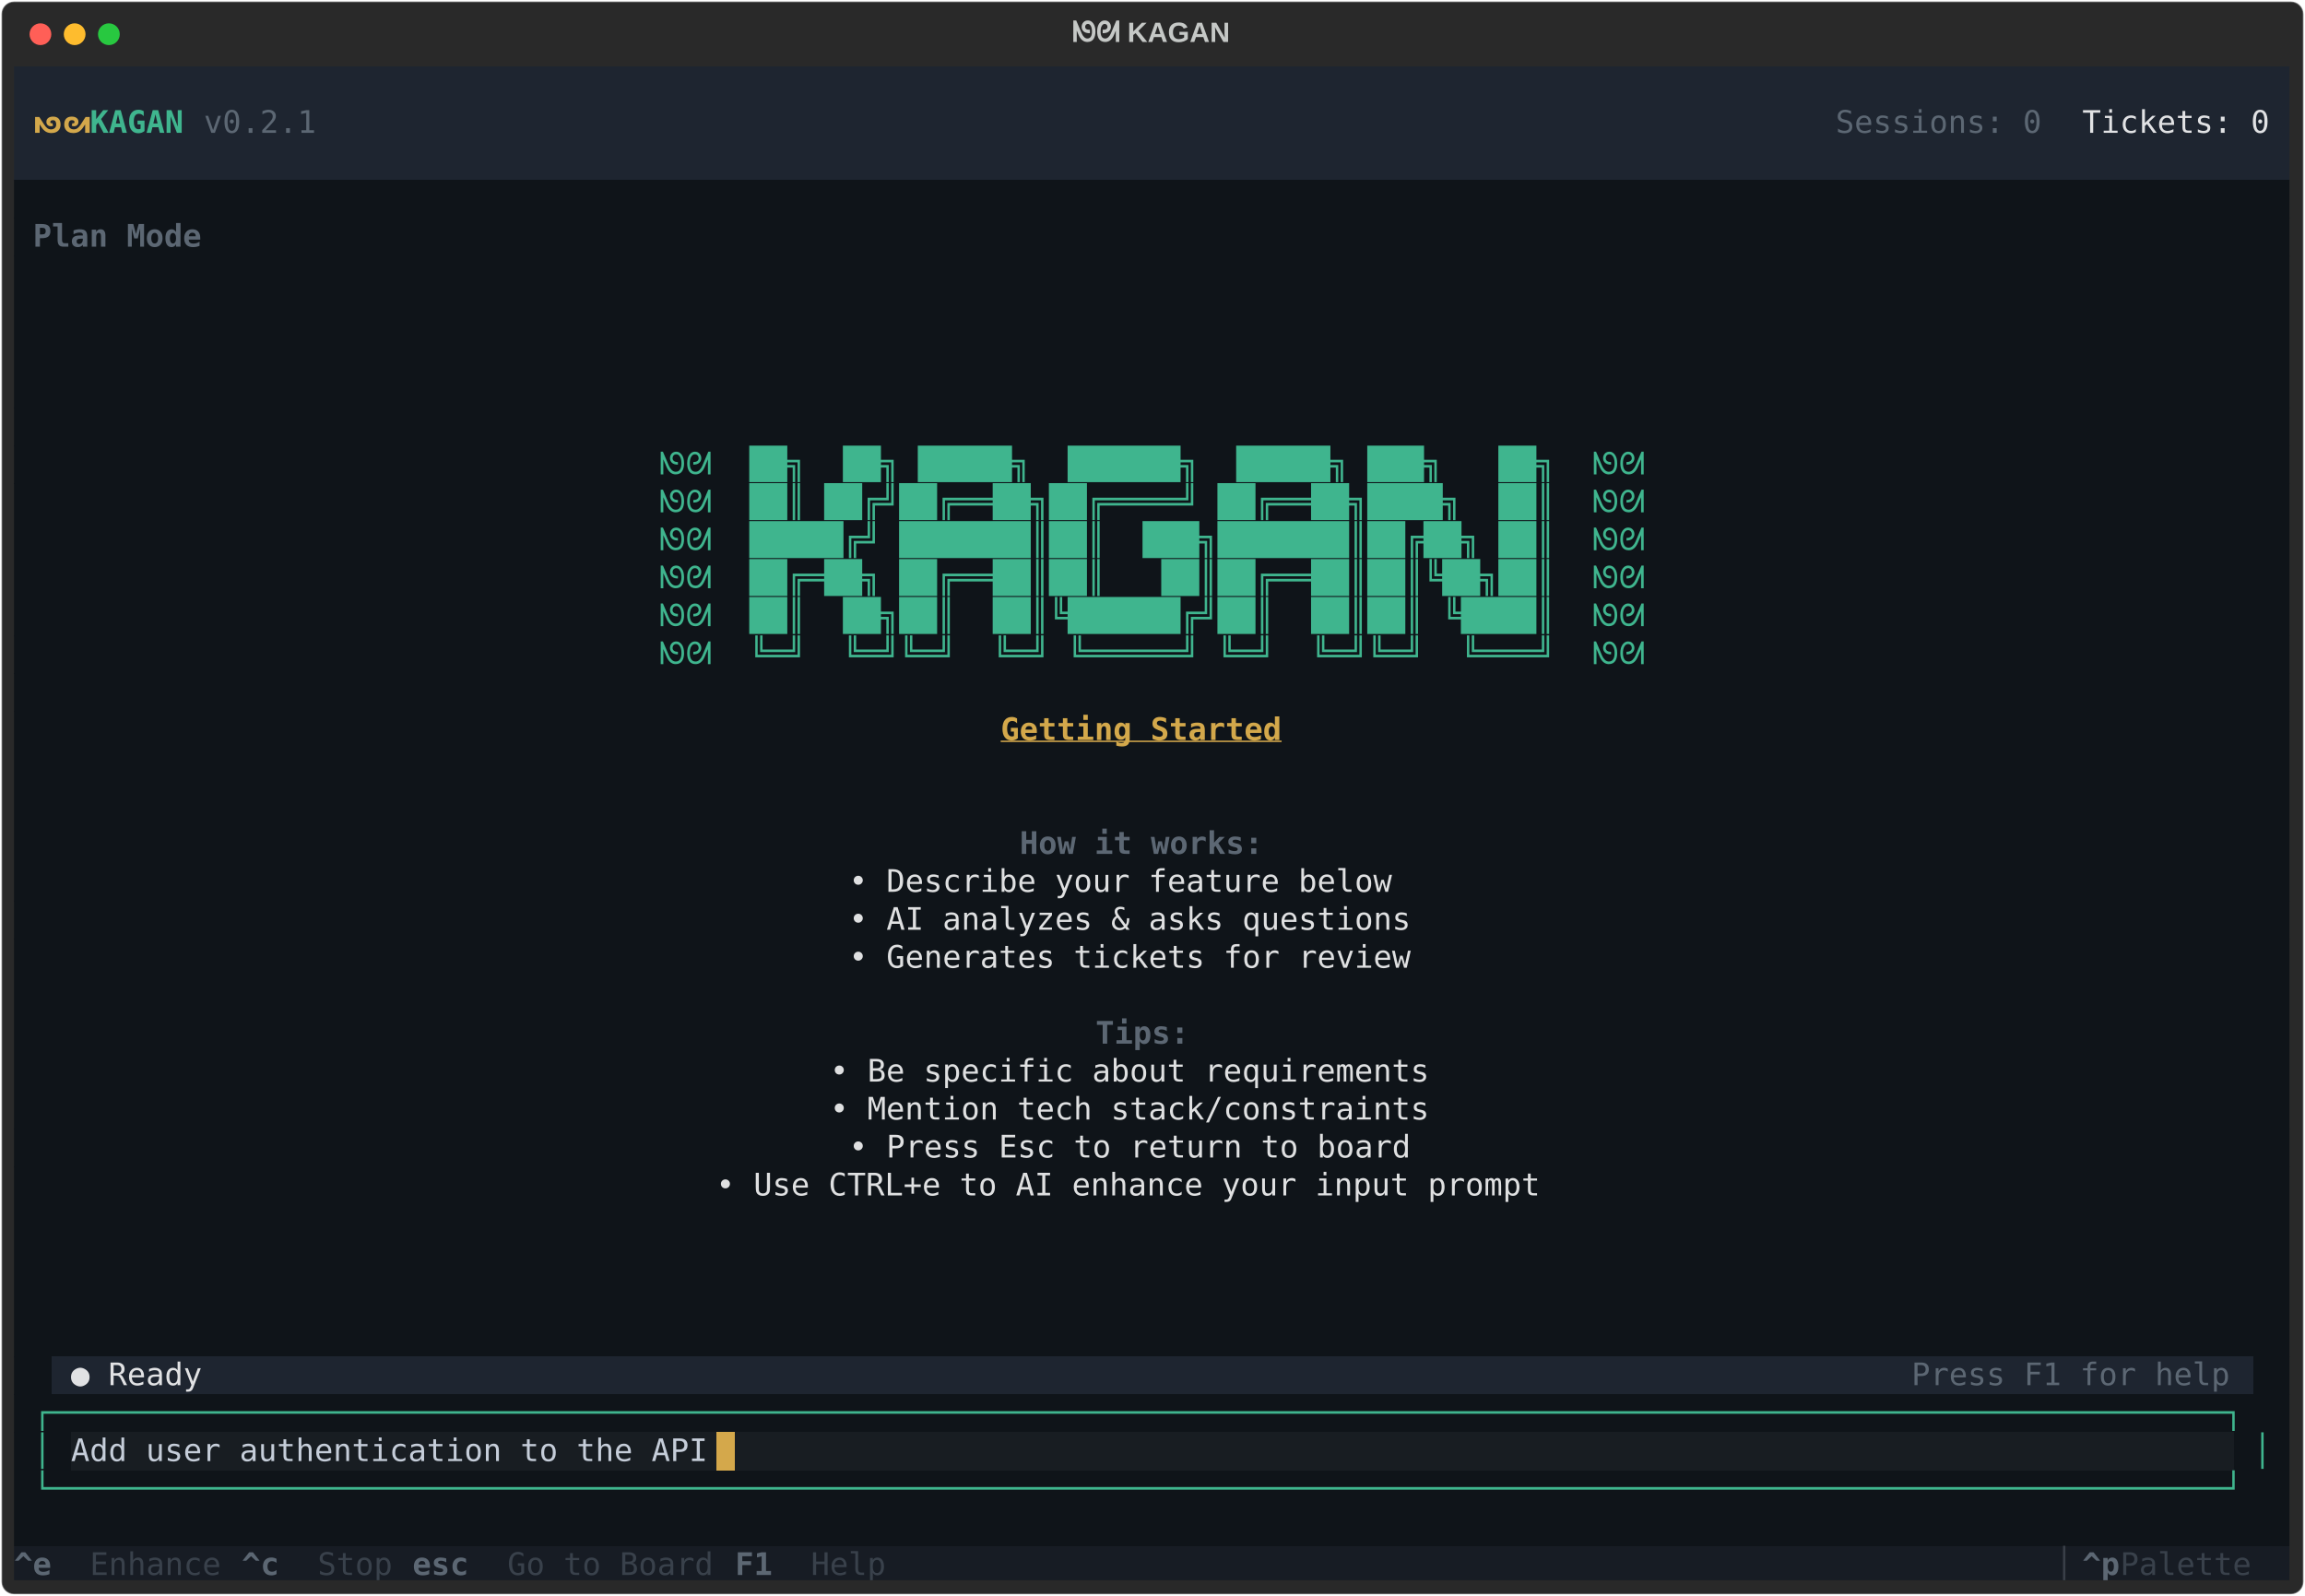
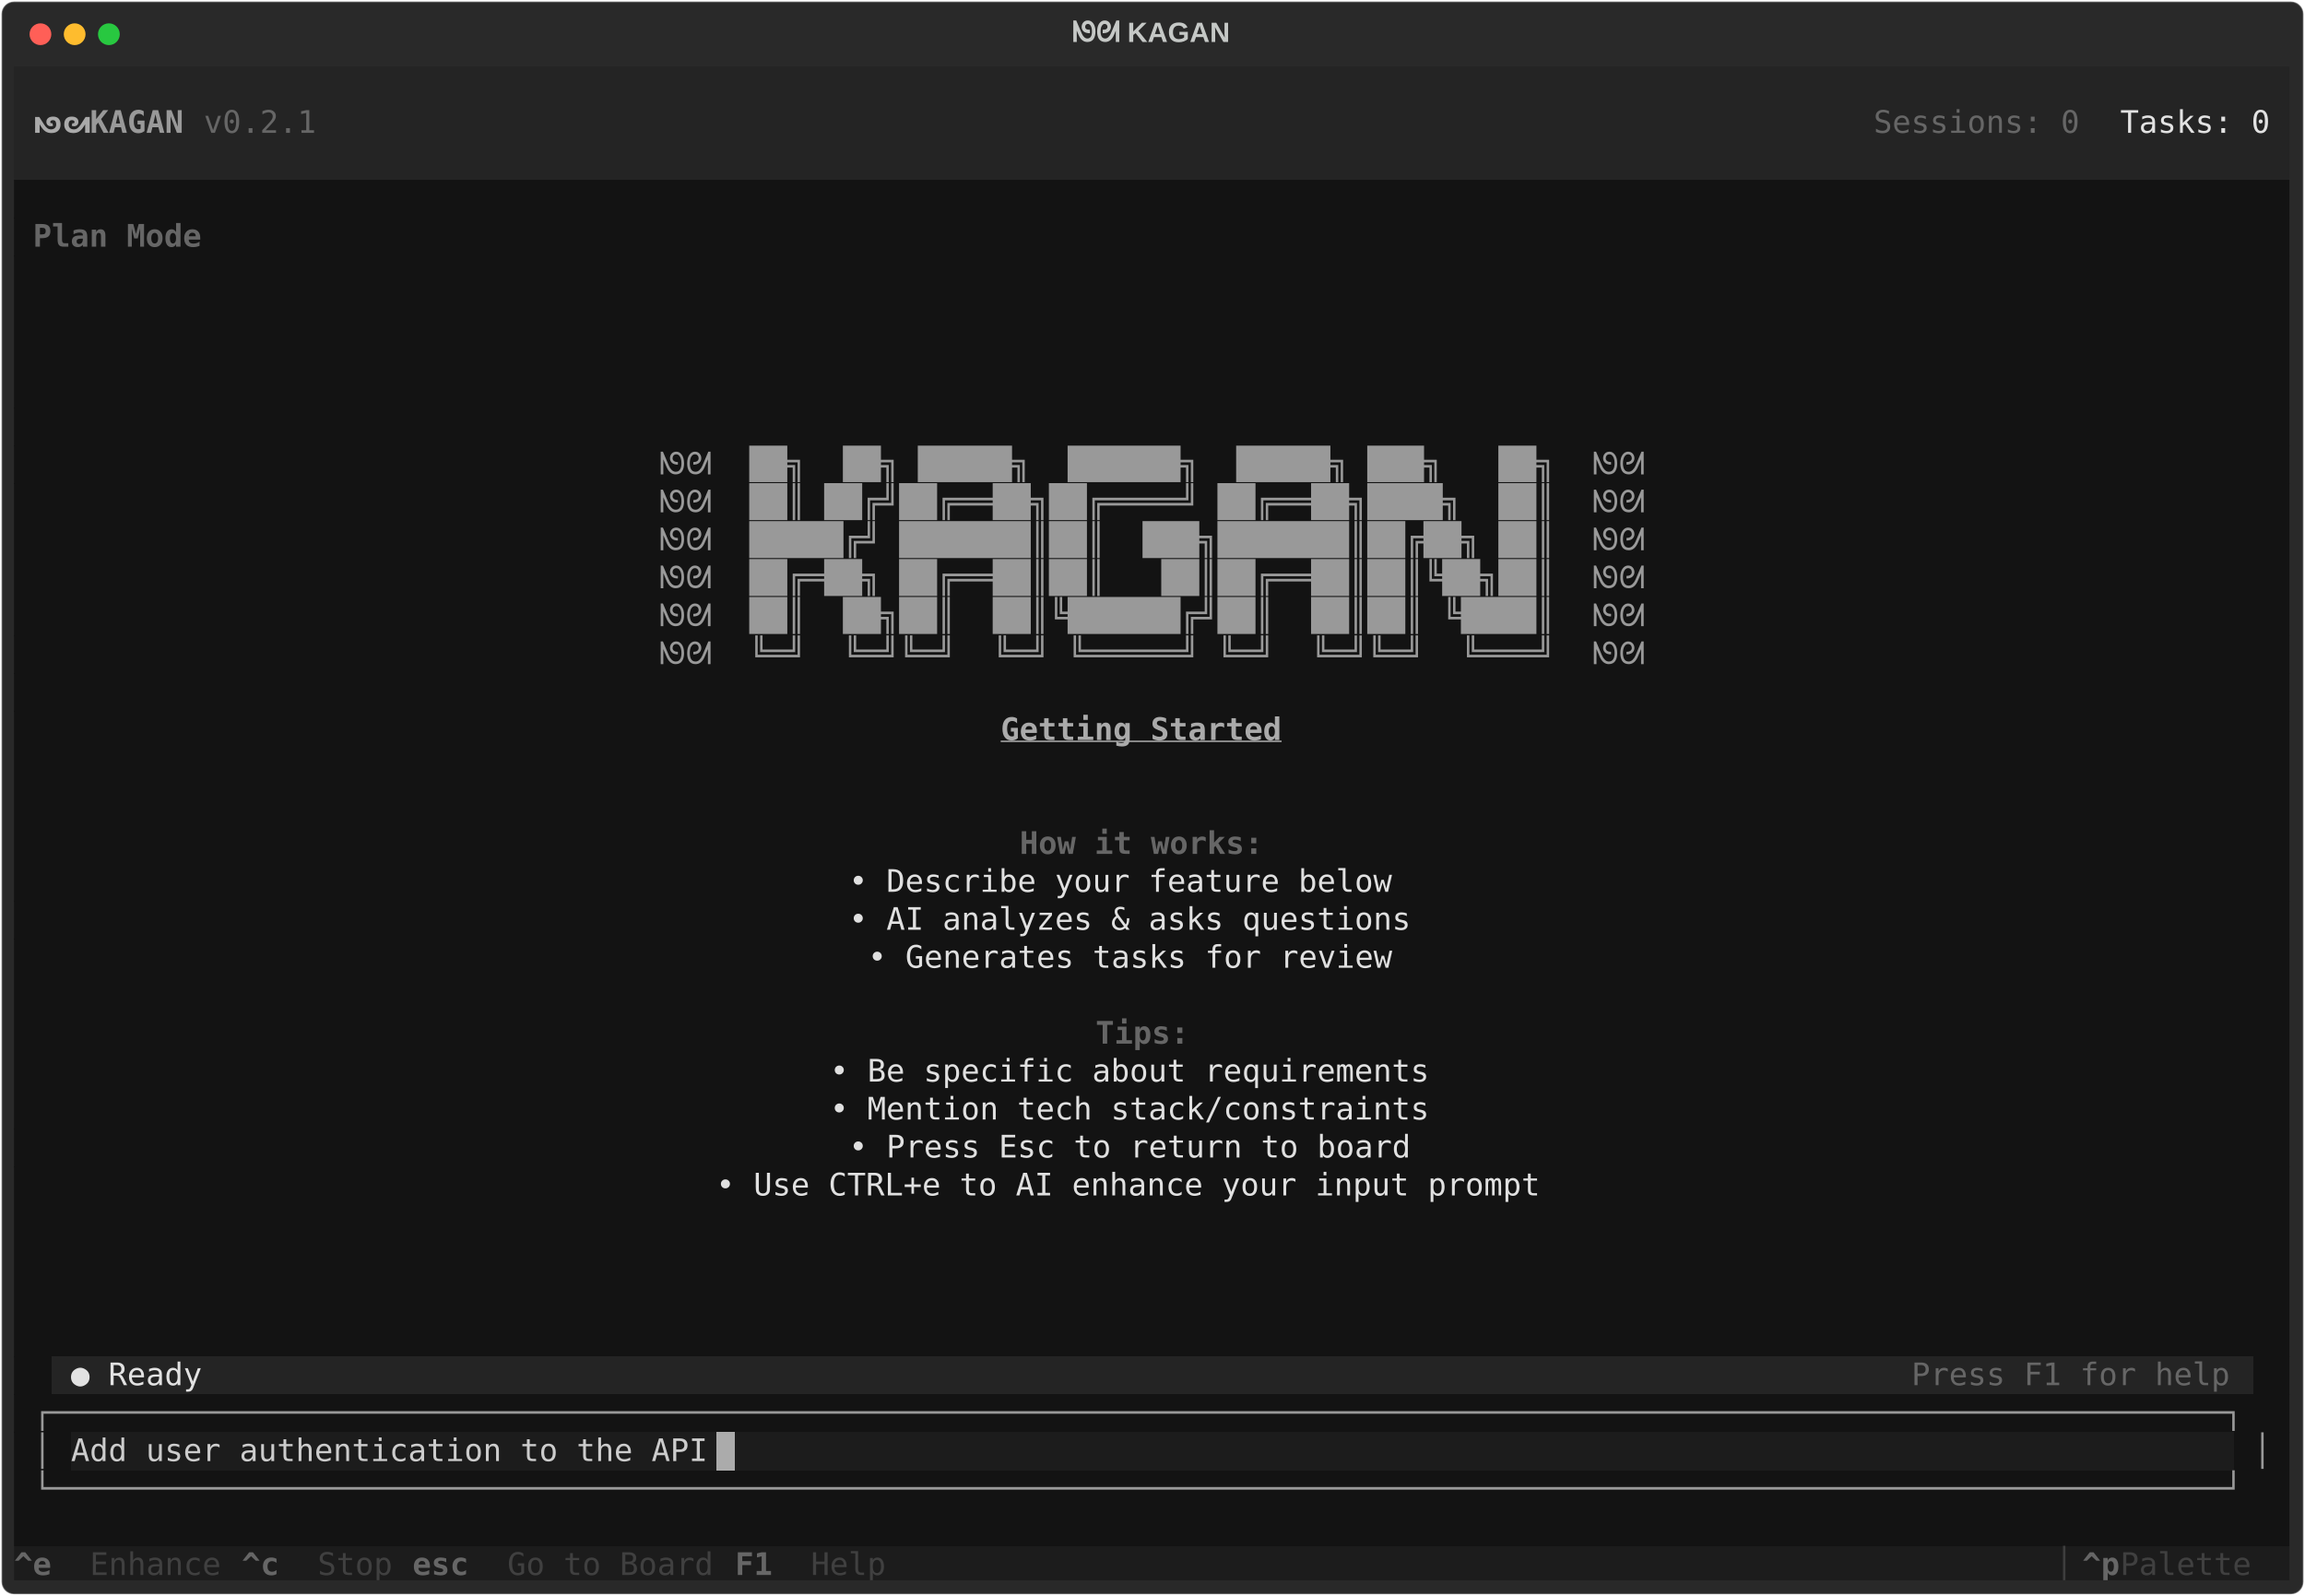
<svg xmlns="http://www.w3.org/2000/svg" class="rich-terminal" viewBox="0 0 1482 1026.0">
  <style>

    @font-face {
        font-family: "Fira Code";
        src: local("FiraCode-Regular"),
                url("https://cdnjs.cloudflare.com/ajax/libs/firacode/6.2.0/woff2/FiraCode-Regular.woff2") format("woff2"),
                url("https://cdnjs.cloudflare.com/ajax/libs/firacode/6.2.0/woff/FiraCode-Regular.woff") format("woff");
        font-style: normal;
        font-weight: 400;
    }
    @font-face {
        font-family: "Fira Code";
        src: local("FiraCode-Bold"),
                url("https://cdnjs.cloudflare.com/ajax/libs/firacode/6.2.0/woff2/FiraCode-Bold.woff2") format("woff2"),
                url("https://cdnjs.cloudflare.com/ajax/libs/firacode/6.2.0/woff/FiraCode-Bold.woff") format("woff");
        font-style: bold;
        font-weight: 700;
    }

    .terminal-matrix {
        font-family: Fira Code, monospace;
        font-size: 20px;
        line-height: 24.4px;
        font-variant-east-asian: full-width;
    }

    .terminal-title {
        font-size: 18px;
        font-weight: bold;
        font-family: arial;
    }

    .terminal-r1 { fill: #c5c8c6 }
- .terminal-r2 { fill: #d3a84b;font-weight: bold }
- .terminal-r3 { fill: #3fb58e;font-weight: bold }
- .terminal-r4 { fill: #5c6773 }
- .terminal-r5 { fill: #e1e2e4 }
- .terminal-r6 { fill: #5c6773;font-weight: bold }
- .terminal-r7 { fill: #3fb58e }
- .terminal-r8 { fill: #d3a84b;font-weight: bold;text-decoration: underline; }
- .terminal-r9 { fill: #dfe0e1 }
- .terminal-r10 { fill: #c5cdd9 }
- .terminal-r11 { fill: #0f1419 }
- .terminal-r12 { fill: #39414b }
- .terminal-r13 { fill: #393f48 }
+ .terminal-r2 { fill: #aaaaaa;font-weight: bold }
+ .terminal-r3 { fill: #999999;font-weight: bold }
+ .terminal-r4 { fill: #666666 }
+ .terminal-r5 { fill: #e2e2e2 }
+ .terminal-r6 { fill: #666666;font-weight: bold }
+ .terminal-r7 { fill: #999999 }
+ .terminal-r8 { fill: #aaaaaa;font-weight: bold;text-decoration: underline; }
+ .terminal-r9 { fill: #e0e0e0 }
+ .terminal-r10 { fill: #cccccc }
+ .terminal-r11 { fill: #131313 }
+ .terminal-r12 { fill: #404040 }
+ .terminal-r13 { fill: #3e3e3e }
    </style>
  <defs>
    <clipPath id="terminal-clip-terminal">
      <rect x="0" y="0" width="1463.0" height="975.0" />
    </clipPath>
    <clipPath id="terminal-line-0">
      <rect x="0" y="1.5" width="1464" height="24.65" />
    </clipPath>
    <clipPath id="terminal-line-1">
      <rect x="0" y="25.9" width="1464" height="24.65" />
    </clipPath>
    <clipPath id="terminal-line-2">
      <rect x="0" y="50.3" width="1464" height="24.65" />
    </clipPath>
    <clipPath id="terminal-line-3">
      <rect x="0" y="74.7" width="1464" height="24.65" />
    </clipPath>
    <clipPath id="terminal-line-4">
      <rect x="0" y="99.1" width="1464" height="24.65" />
    </clipPath>
    <clipPath id="terminal-line-5">
      <rect x="0" y="123.5" width="1464" height="24.65" />
    </clipPath>
    <clipPath id="terminal-line-6">
      <rect x="0" y="147.9" width="1464" height="24.65" />
    </clipPath>
    <clipPath id="terminal-line-7">
      <rect x="0" y="172.3" width="1464" height="24.65" />
    </clipPath>
    <clipPath id="terminal-line-8">
      <rect x="0" y="196.7" width="1464" height="24.65" />
    </clipPath>
    <clipPath id="terminal-line-9">
      <rect x="0" y="221.1" width="1464" height="24.65" />
    </clipPath>
    <clipPath id="terminal-line-10">
      <rect x="0" y="245.5" width="1464" height="24.65" />
    </clipPath>
    <clipPath id="terminal-line-11">
      <rect x="0" y="269.9" width="1464" height="24.65" />
    </clipPath>
    <clipPath id="terminal-line-12">
      <rect x="0" y="294.3" width="1464" height="24.65" />
    </clipPath>
    <clipPath id="terminal-line-13">
      <rect x="0" y="318.7" width="1464" height="24.65" />
    </clipPath>
    <clipPath id="terminal-line-14">
      <rect x="0" y="343.1" width="1464" height="24.65" />
    </clipPath>
    <clipPath id="terminal-line-15">
      <rect x="0" y="367.5" width="1464" height="24.65" />
    </clipPath>
    <clipPath id="terminal-line-16">
      <rect x="0" y="391.9" width="1464" height="24.65" />
    </clipPath>
    <clipPath id="terminal-line-17">
      <rect x="0" y="416.3" width="1464" height="24.65" />
    </clipPath>
    <clipPath id="terminal-line-18">
      <rect x="0" y="440.7" width="1464" height="24.65" />
    </clipPath>
    <clipPath id="terminal-line-19">
      <rect x="0" y="465.1" width="1464" height="24.65" />
    </clipPath>
    <clipPath id="terminal-line-20">
      <rect x="0" y="489.5" width="1464" height="24.65" />
    </clipPath>
    <clipPath id="terminal-line-21">
      <rect x="0" y="513.9" width="1464" height="24.65" />
    </clipPath>
    <clipPath id="terminal-line-22">
      <rect x="0" y="538.3" width="1464" height="24.65" />
    </clipPath>
    <clipPath id="terminal-line-23">
      <rect x="0" y="562.7" width="1464" height="24.65" />
    </clipPath>
    <clipPath id="terminal-line-24">
      <rect x="0" y="587.1" width="1464" height="24.65" />
    </clipPath>
    <clipPath id="terminal-line-25">
      <rect x="0" y="611.5" width="1464" height="24.65" />
    </clipPath>
    <clipPath id="terminal-line-26">
      <rect x="0" y="635.9" width="1464" height="24.65" />
    </clipPath>
    <clipPath id="terminal-line-27">
      <rect x="0" y="660.3" width="1464" height="24.65" />
    </clipPath>
    <clipPath id="terminal-line-28">
      <rect x="0" y="684.7" width="1464" height="24.65" />
    </clipPath>
    <clipPath id="terminal-line-29">
      <rect x="0" y="709.1" width="1464" height="24.65" />
    </clipPath>
    <clipPath id="terminal-line-30">
      <rect x="0" y="733.5" width="1464" height="24.65" />
    </clipPath>
    <clipPath id="terminal-line-31">
      <rect x="0" y="757.9" width="1464" height="24.65" />
    </clipPath>
    <clipPath id="terminal-line-32">
      <rect x="0" y="782.3" width="1464" height="24.65" />
    </clipPath>
    <clipPath id="terminal-line-33">
      <rect x="0" y="806.7" width="1464" height="24.65" />
    </clipPath>
    <clipPath id="terminal-line-34">
      <rect x="0" y="831.1" width="1464" height="24.65" />
    </clipPath>
    <clipPath id="terminal-line-35">
      <rect x="0" y="855.5" width="1464" height="24.65" />
    </clipPath>
    <clipPath id="terminal-line-36">
      <rect x="0" y="879.9" width="1464" height="24.65" />
    </clipPath>
    <clipPath id="terminal-line-37">
      <rect x="0" y="904.3" width="1464" height="24.65" />
    </clipPath>
    <clipPath id="terminal-line-38">
      <rect x="0" y="928.7" width="1464" height="24.65" />
    </clipPath>
  </defs>
  <rect fill="#292929" stroke="rgba(255,255,255,0.35)" stroke-width="1" x="1" y="1" width="1480" height="1024" rx="8" />
  <text class="terminal-title" fill="#c5c8c6" text-anchor="middle" x="740" y="27">ᘚᘛ KAGAN</text>
  <g transform="translate(26,22)">
    <circle cx="0" cy="0" r="7" fill="#ff5f57" />
    <circle cx="22" cy="0" r="7" fill="#febc2e" />
    <circle cx="44" cy="0" r="7" fill="#28c840" />
  </g>
  <g transform="translate(9, 41)" clip-path="url(#terminal-clip-terminal)">
-     <rect fill="#1e2530" x="0" y="1.5" width="1464" height="24.65" shape-rendering="crispEdges" />
-     <rect fill="#1e2530" x="0" y="25.9" width="12.2" height="24.65" shape-rendering="crispEdges" />
-     <rect fill="#1e2530" x="12.2" y="25.9" width="24.4" height="24.65" shape-rendering="crispEdges" />
-     <rect fill="#1e2530" x="36.6" y="25.9" width="12.2" height="24.65" shape-rendering="crispEdges" />
-     <rect fill="#1e2530" x="48.8" y="25.9" width="61" height="24.65" shape-rendering="crispEdges" />
-     <rect fill="#1e2530" x="109.8" y="25.9" width="12.2" height="24.65" shape-rendering="crispEdges" />
-     <rect fill="#1e2530" x="122" y="25.9" width="73.2" height="24.65" shape-rendering="crispEdges" />
-     <rect fill="#1e2530" x="195.2" y="25.9" width="0" height="24.65" shape-rendering="crispEdges" />
-     <rect fill="#1e2530" x="195.2" y="25.9" width="951.6" height="24.65" shape-rendering="crispEdges" />
-     <rect fill="#1e2530" x="1146.8" y="25.9" width="0" height="24.65" shape-rendering="crispEdges" />
-     <rect fill="#1e2530" x="1146.8" y="25.9" width="24.4" height="24.65" shape-rendering="crispEdges" />
-     <rect fill="#1e2530" x="1171.2" y="25.9" width="134.2" height="24.65" shape-rendering="crispEdges" />
-     <rect fill="#1e2530" x="1305.4" y="25.9" width="24.4" height="24.65" shape-rendering="crispEdges" />
-     <rect fill="#1e2530" x="1329.8" y="25.9" width="122" height="24.65" shape-rendering="crispEdges" />
-     <rect fill="#1e2530" x="1451.8" y="25.9" width="12.2" height="24.65" shape-rendering="crispEdges" />
-     <rect fill="#1e2530" x="0" y="50.3" width="1464" height="24.65" shape-rendering="crispEdges" />
-     <rect fill="#0f1419" x="0" y="74.7" width="1464" height="24.65" shape-rendering="crispEdges" />
-     <rect fill="#0f1419" x="0" y="99.1" width="12.2" height="24.65" shape-rendering="crispEdges" />
-     <rect fill="#0f1419" x="12.2" y="99.1" width="109.8" height="24.65" shape-rendering="crispEdges" />
-     <rect fill="#0f1419" x="122" y="99.1" width="1342" height="24.65" shape-rendering="crispEdges" />
-     <rect fill="#0f1419" x="0" y="123.5" width="1464" height="24.65" shape-rendering="crispEdges" />
-     <rect fill="#0f1419" x="0" y="147.9" width="1464" height="24.65" shape-rendering="crispEdges" />
-     <rect fill="#0f1419" x="0" y="172.3" width="1464" height="24.65" shape-rendering="crispEdges" />
-     <rect fill="#0f1419" x="0" y="196.7" width="1464" height="24.65" shape-rendering="crispEdges" />
-     <rect fill="#0f1419" x="0" y="221.1" width="1464" height="24.65" shape-rendering="crispEdges" />
-     <rect fill="#0f1419" x="0" y="245.5" width="414.8" height="24.65" shape-rendering="crispEdges" />
-     <rect fill="#0f1419" x="414.8" y="245.5" width="622.2" height="24.65" shape-rendering="crispEdges" />
-     <rect fill="#0f1419" x="1037" y="245.5" width="427" height="24.65" shape-rendering="crispEdges" />
-     <rect fill="#0f1419" x="0" y="269.9" width="414.8" height="24.65" shape-rendering="crispEdges" />
-     <rect fill="#0f1419" x="414.8" y="269.9" width="622.2" height="24.65" shape-rendering="crispEdges" />
-     <rect fill="#0f1419" x="1037" y="269.9" width="427" height="24.65" shape-rendering="crispEdges" />
-     <rect fill="#0f1419" x="0" y="294.3" width="414.8" height="24.65" shape-rendering="crispEdges" />
-     <rect fill="#0f1419" x="414.8" y="294.3" width="622.2" height="24.65" shape-rendering="crispEdges" />
-     <rect fill="#0f1419" x="1037" y="294.3" width="427" height="24.65" shape-rendering="crispEdges" />
-     <rect fill="#0f1419" x="0" y="318.7" width="414.8" height="24.65" shape-rendering="crispEdges" />
-     <rect fill="#0f1419" x="414.8" y="318.7" width="622.2" height="24.65" shape-rendering="crispEdges" />
-     <rect fill="#0f1419" x="1037" y="318.7" width="427" height="24.65" shape-rendering="crispEdges" />
-     <rect fill="#0f1419" x="0" y="343.1" width="414.8" height="24.65" shape-rendering="crispEdges" />
-     <rect fill="#0f1419" x="414.8" y="343.1" width="622.2" height="24.65" shape-rendering="crispEdges" />
-     <rect fill="#0f1419" x="1037" y="343.1" width="427" height="24.65" shape-rendering="crispEdges" />
-     <rect fill="#0f1419" x="0" y="367.5" width="414.8" height="24.65" shape-rendering="crispEdges" />
-     <rect fill="#0f1419" x="414.8" y="367.5" width="622.2" height="24.65" shape-rendering="crispEdges" />
-     <rect fill="#0f1419" x="1037" y="367.5" width="427" height="24.65" shape-rendering="crispEdges" />
-     <rect fill="#0f1419" x="0" y="391.9" width="1464" height="24.65" shape-rendering="crispEdges" />
-     <rect fill="#0f1419" x="0" y="416.3" width="634.4" height="24.65" shape-rendering="crispEdges" />
-     <rect fill="#0f1419" x="634.4" y="416.3" width="183" height="24.65" shape-rendering="crispEdges" />
-     <rect fill="#0f1419" x="817.4" y="416.3" width="646.6" height="24.65" shape-rendering="crispEdges" />
-     <rect fill="#0f1419" x="0" y="440.7" width="1464" height="24.65" shape-rendering="crispEdges" />
-     <rect fill="#0f1419" x="0" y="465.1" width="1464" height="24.65" shape-rendering="crispEdges" />
-     <rect fill="#0f1419" x="0" y="489.5" width="646.6" height="24.65" shape-rendering="crispEdges" />
-     <rect fill="#0f1419" x="646.6" y="489.5" width="158.6" height="24.65" shape-rendering="crispEdges" />
-     <rect fill="#0f1419" x="805.2" y="489.5" width="658.8" height="24.65" shape-rendering="crispEdges" />
-     <rect fill="#0f1419" x="0" y="513.9" width="536.8" height="24.65" shape-rendering="crispEdges" />
-     <rect fill="#0f1419" x="536.8" y="513.9" width="378.2" height="24.65" shape-rendering="crispEdges" />
-     <rect fill="#0f1419" x="915" y="513.9" width="549" height="24.65" shape-rendering="crispEdges" />
-     <rect fill="#0f1419" x="0" y="538.3" width="536.8" height="24.65" shape-rendering="crispEdges" />
-     <rect fill="#0f1419" x="536.8" y="538.3" width="390.4" height="24.65" shape-rendering="crispEdges" />
-     <rect fill="#0f1419" x="927.2" y="538.3" width="536.8" height="24.65" shape-rendering="crispEdges" />
-     <rect fill="#0f1419" x="0" y="562.7" width="536.8" height="24.65" shape-rendering="crispEdges" />
-     <rect fill="#0f1419" x="536.8" y="562.7" width="390.4" height="24.65" shape-rendering="crispEdges" />
-     <rect fill="#0f1419" x="927.2" y="562.7" width="536.8" height="24.65" shape-rendering="crispEdges" />
-     <rect fill="#0f1419" x="0" y="587.1" width="1464" height="24.65" shape-rendering="crispEdges" />
-     <rect fill="#0f1419" x="0" y="611.5" width="695.4" height="24.65" shape-rendering="crispEdges" />
-     <rect fill="#0f1419" x="695.4" y="611.5" width="61" height="24.65" shape-rendering="crispEdges" />
-     <rect fill="#0f1419" x="756.4" y="611.5" width="707.6" height="24.65" shape-rendering="crispEdges" />
-     <rect fill="#0f1419" x="0" y="635.9" width="524.6" height="24.65" shape-rendering="crispEdges" />
-     <rect fill="#0f1419" x="524.6" y="635.9" width="414.8" height="24.65" shape-rendering="crispEdges" />
-     <rect fill="#0f1419" x="939.4" y="635.9" width="524.6" height="24.65" shape-rendering="crispEdges" />
-     <rect fill="#0f1419" x="0" y="660.3" width="524.6" height="24.65" shape-rendering="crispEdges" />
-     <rect fill="#0f1419" x="524.6" y="660.3" width="414.8" height="24.65" shape-rendering="crispEdges" />
-     <rect fill="#0f1419" x="939.4" y="660.3" width="524.6" height="24.65" shape-rendering="crispEdges" />
-     <rect fill="#0f1419" x="0" y="684.7" width="536.8" height="24.65" shape-rendering="crispEdges" />
-     <rect fill="#0f1419" x="536.8" y="684.7" width="390.4" height="24.65" shape-rendering="crispEdges" />
-     <rect fill="#0f1419" x="927.2" y="684.7" width="536.8" height="24.65" shape-rendering="crispEdges" />
-     <rect fill="#0f1419" x="0" y="709.1" width="451.4" height="24.65" shape-rendering="crispEdges" />
-     <rect fill="#0f1419" x="451.4" y="709.1" width="561.2" height="24.65" shape-rendering="crispEdges" />
-     <rect fill="#0f1419" x="1012.6" y="709.1" width="451.4" height="24.65" shape-rendering="crispEdges" />
-     <rect fill="#0f1419" x="0" y="733.5" width="1464" height="24.65" shape-rendering="crispEdges" />
-     <rect fill="#0f1419" x="0" y="757.9" width="1464" height="24.65" shape-rendering="crispEdges" />
-     <rect fill="#0f1419" x="0" y="782.3" width="1464" height="24.65" shape-rendering="crispEdges" />
-     <rect fill="#0f1419" x="0" y="806.7" width="1464" height="24.65" shape-rendering="crispEdges" />
-     <rect fill="#0f1419" x="0" y="831.1" width="24.4" height="24.65" shape-rendering="crispEdges" />
-     <rect fill="#1e2530" x="24.4" y="831.1" width="12.2" height="24.65" shape-rendering="crispEdges" />
-     <rect fill="#1e2530" x="36.6" y="831.1" width="85.4" height="24.65" shape-rendering="crispEdges" />
-     <rect fill="#1e2530" x="122" y="831.1" width="1098" height="24.65" shape-rendering="crispEdges" />
-     <rect fill="#1e2530" x="1220" y="831.1" width="207.4" height="24.65" shape-rendering="crispEdges" />
-     <rect fill="#1e2530" x="1427.4" y="831.1" width="12.2" height="24.65" shape-rendering="crispEdges" />
-     <rect fill="#0f1419" x="1439.6" y="831.1" width="24.4" height="24.65" shape-rendering="crispEdges" />
-     <rect fill="#0f1419" x="0" y="855.5" width="12.2" height="24.65" shape-rendering="crispEdges" />
-     <rect fill="#0f1419" x="12.2" y="855.5" width="1439.6" height="24.65" shape-rendering="crispEdges" />
-     <rect fill="#0f1419" x="1451.8" y="855.5" width="12.2" height="24.65" shape-rendering="crispEdges" />
-     <rect fill="#0f1419" x="0" y="879.9" width="12.2" height="24.65" shape-rendering="crispEdges" />
-     <rect fill="#0f1419" x="12.2" y="879.9" width="12.2" height="24.65" shape-rendering="crispEdges" />
-     <rect fill="#0f1419" x="24.4" y="879.9" width="12.2" height="24.65" shape-rendering="crispEdges" />
-     <rect fill="#181d22" x="36.6" y="879.9" width="414.8" height="24.65" shape-rendering="crispEdges" />
-     <rect fill="#d4a84b" x="451.4" y="879.9" width="12.2" height="24.65" shape-rendering="crispEdges" />
-     <rect fill="#181d22" x="463.6" y="879.9" width="963.8" height="24.65" shape-rendering="crispEdges" />
-     <rect fill="#0f1419" x="1427.4" y="879.9" width="12.2" height="24.65" shape-rendering="crispEdges" />
-     <rect fill="#0f1419" x="1439.6" y="879.9" width="12.2" height="24.65" shape-rendering="crispEdges" />
-     <rect fill="#0f1419" x="1451.8" y="879.9" width="12.2" height="24.65" shape-rendering="crispEdges" />
-     <rect fill="#0f1419" x="0" y="904.3" width="12.2" height="24.65" shape-rendering="crispEdges" />
-     <rect fill="#0f1419" x="12.2" y="904.3" width="1439.6" height="24.65" shape-rendering="crispEdges" />
-     <rect fill="#0f1419" x="1451.8" y="904.3" width="12.2" height="24.65" shape-rendering="crispEdges" />
-     <rect fill="#0f1419" x="0" y="928.7" width="1464" height="24.65" shape-rendering="crispEdges" />
-     <rect fill="#171c24" x="0" y="953.1" width="48.8" height="24.65" shape-rendering="crispEdges" />
-     <rect fill="#171c24" x="48.8" y="953.1" width="97.6" height="24.65" shape-rendering="crispEdges" />
-     <rect fill="#171c24" x="146.4" y="953.1" width="48.8" height="24.65" shape-rendering="crispEdges" />
-     <rect fill="#171c24" x="195.2" y="953.1" width="61" height="24.65" shape-rendering="crispEdges" />
-     <rect fill="#171c24" x="256.2" y="953.1" width="61" height="24.65" shape-rendering="crispEdges" />
-     <rect fill="#171c24" x="317.2" y="953.1" width="146.4" height="24.65" shape-rendering="crispEdges" />
-     <rect fill="#171c24" x="463.6" y="953.1" width="48.8" height="24.65" shape-rendering="crispEdges" />
-     <rect fill="#171c24" x="512.4" y="953.1" width="61" height="24.65" shape-rendering="crispEdges" />
-     <rect fill="#171c24" x="573.4" y="953.1" width="744.2" height="24.65" shape-rendering="crispEdges" />
-     <rect fill="#171c24" x="1317.6" y="953.1" width="12.2" height="24.65" shape-rendering="crispEdges" />
-     <rect fill="#171c24" x="1329.8" y="953.1" width="24.4" height="24.65" shape-rendering="crispEdges" />
-     <rect fill="#171c24" x="1354.2" y="953.1" width="97.6" height="24.65" shape-rendering="crispEdges" />
-     <rect fill="#171c24" x="1451.8" y="953.1" width="12.2" height="24.65" shape-rendering="crispEdges" />
+     <rect fill="#242424" x="0" y="1.5" width="1464" height="24.65" shape-rendering="crispEdges" />
+     <rect fill="#242424" x="0" y="25.9" width="12.2" height="24.65" shape-rendering="crispEdges" />
+     <rect fill="#242424" x="12.2" y="25.9" width="24.4" height="24.65" shape-rendering="crispEdges" />
+     <rect fill="#242424" x="36.6" y="25.9" width="12.2" height="24.65" shape-rendering="crispEdges" />
+     <rect fill="#242424" x="48.8" y="25.9" width="61" height="24.65" shape-rendering="crispEdges" />
+     <rect fill="#242424" x="109.8" y="25.9" width="12.2" height="24.65" shape-rendering="crispEdges" />
+     <rect fill="#242424" x="122" y="25.9" width="73.2" height="24.65" shape-rendering="crispEdges" />
+     <rect fill="#242424" x="195.2" y="25.9" width="0" height="24.65" shape-rendering="crispEdges" />
+     <rect fill="#242424" x="195.2" y="25.9" width="976" height="24.65" shape-rendering="crispEdges" />
+     <rect fill="#242424" x="1171.2" y="25.9" width="0" height="24.65" shape-rendering="crispEdges" />
+     <rect fill="#242424" x="1171.2" y="25.9" width="24.4" height="24.65" shape-rendering="crispEdges" />
+     <rect fill="#242424" x="1195.6" y="25.9" width="134.2" height="24.65" shape-rendering="crispEdges" />
+     <rect fill="#242424" x="1329.8" y="25.9" width="24.4" height="24.65" shape-rendering="crispEdges" />
+     <rect fill="#242424" x="1354.2" y="25.9" width="97.6" height="24.65" shape-rendering="crispEdges" />
+     <rect fill="#242424" x="1451.8" y="25.9" width="12.2" height="24.65" shape-rendering="crispEdges" />
+     <rect fill="#242424" x="0" y="50.3" width="1464" height="24.65" shape-rendering="crispEdges" />
+     <rect fill="#131313" x="0" y="74.7" width="1464" height="24.65" shape-rendering="crispEdges" />
+     <rect fill="#131313" x="0" y="99.1" width="12.2" height="24.65" shape-rendering="crispEdges" />
+     <rect fill="#131313" x="12.2" y="99.1" width="109.8" height="24.65" shape-rendering="crispEdges" />
+     <rect fill="#131313" x="122" y="99.1" width="1342" height="24.65" shape-rendering="crispEdges" />
+     <rect fill="#131313" x="0" y="123.5" width="1464" height="24.65" shape-rendering="crispEdges" />
+     <rect fill="#131313" x="0" y="147.9" width="1464" height="24.65" shape-rendering="crispEdges" />
+     <rect fill="#131313" x="0" y="172.3" width="1464" height="24.65" shape-rendering="crispEdges" />
+     <rect fill="#131313" x="0" y="196.7" width="1464" height="24.65" shape-rendering="crispEdges" />
+     <rect fill="#131313" x="0" y="221.1" width="1464" height="24.65" shape-rendering="crispEdges" />
+     <rect fill="#131313" x="0" y="245.5" width="414.8" height="24.65" shape-rendering="crispEdges" />
+     <rect fill="#131313" x="414.8" y="245.5" width="622.2" height="24.65" shape-rendering="crispEdges" />
+     <rect fill="#131313" x="1037" y="245.5" width="427" height="24.65" shape-rendering="crispEdges" />
+     <rect fill="#131313" x="0" y="269.9" width="414.8" height="24.65" shape-rendering="crispEdges" />
+     <rect fill="#131313" x="414.8" y="269.9" width="622.2" height="24.65" shape-rendering="crispEdges" />
+     <rect fill="#131313" x="1037" y="269.9" width="427" height="24.65" shape-rendering="crispEdges" />
+     <rect fill="#131313" x="0" y="294.3" width="414.8" height="24.65" shape-rendering="crispEdges" />
+     <rect fill="#131313" x="414.8" y="294.3" width="622.2" height="24.65" shape-rendering="crispEdges" />
+     <rect fill="#131313" x="1037" y="294.3" width="427" height="24.65" shape-rendering="crispEdges" />
+     <rect fill="#131313" x="0" y="318.7" width="414.8" height="24.65" shape-rendering="crispEdges" />
+     <rect fill="#131313" x="414.8" y="318.7" width="622.2" height="24.65" shape-rendering="crispEdges" />
+     <rect fill="#131313" x="1037" y="318.7" width="427" height="24.65" shape-rendering="crispEdges" />
+     <rect fill="#131313" x="0" y="343.1" width="414.8" height="24.65" shape-rendering="crispEdges" />
+     <rect fill="#131313" x="414.8" y="343.1" width="622.2" height="24.65" shape-rendering="crispEdges" />
+     <rect fill="#131313" x="1037" y="343.1" width="427" height="24.65" shape-rendering="crispEdges" />
+     <rect fill="#131313" x="0" y="367.5" width="414.8" height="24.65" shape-rendering="crispEdges" />
+     <rect fill="#131313" x="414.8" y="367.5" width="622.2" height="24.65" shape-rendering="crispEdges" />
+     <rect fill="#131313" x="1037" y="367.5" width="427" height="24.65" shape-rendering="crispEdges" />
+     <rect fill="#131313" x="0" y="391.9" width="1464" height="24.65" shape-rendering="crispEdges" />
+     <rect fill="#131313" x="0" y="416.3" width="634.4" height="24.65" shape-rendering="crispEdges" />
+     <rect fill="#131313" x="634.4" y="416.3" width="183" height="24.65" shape-rendering="crispEdges" />
+     <rect fill="#131313" x="817.4" y="416.3" width="646.6" height="24.65" shape-rendering="crispEdges" />
+     <rect fill="#131313" x="0" y="440.7" width="1464" height="24.65" shape-rendering="crispEdges" />
+     <rect fill="#131313" x="0" y="465.1" width="1464" height="24.65" shape-rendering="crispEdges" />
+     <rect fill="#131313" x="0" y="489.5" width="646.6" height="24.65" shape-rendering="crispEdges" />
+     <rect fill="#131313" x="646.6" y="489.5" width="158.6" height="24.65" shape-rendering="crispEdges" />
+     <rect fill="#131313" x="805.2" y="489.5" width="658.8" height="24.65" shape-rendering="crispEdges" />
+     <rect fill="#131313" x="0" y="513.9" width="536.8" height="24.65" shape-rendering="crispEdges" />
+     <rect fill="#131313" x="536.8" y="513.9" width="378.2" height="24.65" shape-rendering="crispEdges" />
+     <rect fill="#131313" x="915" y="513.9" width="549" height="24.65" shape-rendering="crispEdges" />
+     <rect fill="#131313" x="0" y="538.3" width="536.8" height="24.65" shape-rendering="crispEdges" />
+     <rect fill="#131313" x="536.8" y="538.3" width="390.4" height="24.65" shape-rendering="crispEdges" />
+     <rect fill="#131313" x="927.2" y="538.3" width="536.8" height="24.65" shape-rendering="crispEdges" />
+     <rect fill="#131313" x="0" y="562.7" width="549" height="24.65" shape-rendering="crispEdges" />
+     <rect fill="#131313" x="549" y="562.7" width="366" height="24.65" shape-rendering="crispEdges" />
+     <rect fill="#131313" x="915" y="562.7" width="549" height="24.65" shape-rendering="crispEdges" />
+     <rect fill="#131313" x="0" y="587.1" width="1464" height="24.65" shape-rendering="crispEdges" />
+     <rect fill="#131313" x="0" y="611.5" width="695.4" height="24.65" shape-rendering="crispEdges" />
+     <rect fill="#131313" x="695.4" y="611.5" width="61" height="24.65" shape-rendering="crispEdges" />
+     <rect fill="#131313" x="756.4" y="611.5" width="707.6" height="24.65" shape-rendering="crispEdges" />
+     <rect fill="#131313" x="0" y="635.9" width="524.6" height="24.65" shape-rendering="crispEdges" />
+     <rect fill="#131313" x="524.6" y="635.9" width="414.8" height="24.65" shape-rendering="crispEdges" />
+     <rect fill="#131313" x="939.4" y="635.9" width="524.6" height="24.65" shape-rendering="crispEdges" />
+     <rect fill="#131313" x="0" y="660.3" width="524.6" height="24.65" shape-rendering="crispEdges" />
+     <rect fill="#131313" x="524.6" y="660.3" width="414.8" height="24.65" shape-rendering="crispEdges" />
+     <rect fill="#131313" x="939.4" y="660.3" width="524.6" height="24.65" shape-rendering="crispEdges" />
+     <rect fill="#131313" x="0" y="684.7" width="536.8" height="24.65" shape-rendering="crispEdges" />
+     <rect fill="#131313" x="536.8" y="684.7" width="390.4" height="24.65" shape-rendering="crispEdges" />
+     <rect fill="#131313" x="927.2" y="684.7" width="536.8" height="24.65" shape-rendering="crispEdges" />
+     <rect fill="#131313" x="0" y="709.1" width="451.4" height="24.65" shape-rendering="crispEdges" />
+     <rect fill="#131313" x="451.4" y="709.1" width="561.2" height="24.65" shape-rendering="crispEdges" />
+     <rect fill="#131313" x="1012.6" y="709.1" width="451.4" height="24.65" shape-rendering="crispEdges" />
+     <rect fill="#131313" x="0" y="733.5" width="1464" height="24.65" shape-rendering="crispEdges" />
+     <rect fill="#131313" x="0" y="757.9" width="1464" height="24.65" shape-rendering="crispEdges" />
+     <rect fill="#131313" x="0" y="782.3" width="1464" height="24.65" shape-rendering="crispEdges" />
+     <rect fill="#131313" x="0" y="806.7" width="1464" height="24.65" shape-rendering="crispEdges" />
+     <rect fill="#131313" x="0" y="831.1" width="24.4" height="24.65" shape-rendering="crispEdges" />
+     <rect fill="#242424" x="24.4" y="831.1" width="12.2" height="24.65" shape-rendering="crispEdges" />
+     <rect fill="#242424" x="36.6" y="831.1" width="85.4" height="24.65" shape-rendering="crispEdges" />
+     <rect fill="#242424" x="122" y="831.1" width="1098" height="24.65" shape-rendering="crispEdges" />
+     <rect fill="#242424" x="1220" y="831.1" width="207.4" height="24.65" shape-rendering="crispEdges" />
+     <rect fill="#242424" x="1427.4" y="831.1" width="12.2" height="24.65" shape-rendering="crispEdges" />
+     <rect fill="#131313" x="1439.6" y="831.1" width="24.4" height="24.65" shape-rendering="crispEdges" />
+     <rect fill="#131313" x="0" y="855.5" width="12.2" height="24.65" shape-rendering="crispEdges" />
+     <rect fill="#131313" x="12.2" y="855.5" width="1439.6" height="24.65" shape-rendering="crispEdges" />
+     <rect fill="#131313" x="1451.8" y="855.5" width="12.2" height="24.65" shape-rendering="crispEdges" />
+     <rect fill="#131313" x="0" y="879.9" width="12.2" height="24.65" shape-rendering="crispEdges" />
+     <rect fill="#131313" x="12.2" y="879.9" width="12.2" height="24.65" shape-rendering="crispEdges" />
+     <rect fill="#131313" x="24.4" y="879.9" width="12.2" height="24.65" shape-rendering="crispEdges" />
+     <rect fill="#1c1c1c" x="36.6" y="879.9" width="414.8" height="24.65" shape-rendering="crispEdges" />
+     <rect fill="#ababab" x="451.4" y="879.9" width="12.2" height="24.65" shape-rendering="crispEdges" />
+     <rect fill="#1c1c1c" x="463.6" y="879.9" width="963.8" height="24.65" shape-rendering="crispEdges" />
+     <rect fill="#131313" x="1427.4" y="879.9" width="12.2" height="24.65" shape-rendering="crispEdges" />
+     <rect fill="#131313" x="1439.6" y="879.9" width="12.2" height="24.65" shape-rendering="crispEdges" />
+     <rect fill="#131313" x="1451.8" y="879.9" width="12.2" height="24.65" shape-rendering="crispEdges" />
+     <rect fill="#131313" x="0" y="904.3" width="12.2" height="24.65" shape-rendering="crispEdges" />
+     <rect fill="#131313" x="12.2" y="904.3" width="1439.6" height="24.65" shape-rendering="crispEdges" />
+     <rect fill="#131313" x="1451.8" y="904.3" width="12.2" height="24.65" shape-rendering="crispEdges" />
+     <rect fill="#131313" x="0" y="928.7" width="1464" height="24.65" shape-rendering="crispEdges" />
+     <rect fill="#1c1c1c" x="0" y="953.1" width="48.8" height="24.65" shape-rendering="crispEdges" />
+     <rect fill="#1c1c1c" x="48.8" y="953.1" width="97.6" height="24.65" shape-rendering="crispEdges" />
+     <rect fill="#1c1c1c" x="146.4" y="953.1" width="48.8" height="24.65" shape-rendering="crispEdges" />
+     <rect fill="#1c1c1c" x="195.2" y="953.1" width="61" height="24.65" shape-rendering="crispEdges" />
+     <rect fill="#1c1c1c" x="256.2" y="953.1" width="61" height="24.65" shape-rendering="crispEdges" />
+     <rect fill="#1c1c1c" x="317.2" y="953.1" width="146.4" height="24.65" shape-rendering="crispEdges" />
+     <rect fill="#1c1c1c" x="463.6" y="953.1" width="48.8" height="24.65" shape-rendering="crispEdges" />
+     <rect fill="#1c1c1c" x="512.4" y="953.1" width="61" height="24.65" shape-rendering="crispEdges" />
+     <rect fill="#1c1c1c" x="573.4" y="953.1" width="744.2" height="24.65" shape-rendering="crispEdges" />
+     <rect fill="#1c1c1c" x="1317.6" y="953.1" width="12.2" height="24.65" shape-rendering="crispEdges" />
+     <rect fill="#1c1c1c" x="1329.8" y="953.1" width="24.4" height="24.65" shape-rendering="crispEdges" />
+     <rect fill="#1c1c1c" x="1354.2" y="953.1" width="97.6" height="24.65" shape-rendering="crispEdges" />
+     <rect fill="#1c1c1c" x="1451.8" y="953.1" width="12.2" height="24.65" shape-rendering="crispEdges" />
    <g class="terminal-matrix">
      <text class="terminal-r1" x="1464" y="20" textLength="12.2" clip-path="url(#terminal-line-0)">
</text>
      <text class="terminal-r2" x="12.2" y="44.4" textLength="24.4" clip-path="url(#terminal-line-1)">ᘚᘛ</text>
      <text class="terminal-r3" x="48.8" y="44.4" textLength="61" clip-path="url(#terminal-line-1)">KAGAN</text>
      <text class="terminal-r4" x="122" y="44.4" textLength="73.2" clip-path="url(#terminal-line-1)">v0.2.1</text>
-       <text class="terminal-r4" x="1171.2" y="44.4" textLength="134.2" clip-path="url(#terminal-line-1)">Sessions: 0</text>
-       <text class="terminal-r5" x="1329.8" y="44.4" textLength="122" clip-path="url(#terminal-line-1)">Tickets: 0</text>
+       <text class="terminal-r4" x="1195.6" y="44.4" textLength="134.2" clip-path="url(#terminal-line-1)">Sessions: 0</text>
+       <text class="terminal-r5" x="1354.2" y="44.4" textLength="97.6" clip-path="url(#terminal-line-1)">Tasks: 0</text>
      <text class="terminal-r1" x="1464" y="44.4" textLength="12.2" clip-path="url(#terminal-line-1)">
</text>
      <text class="terminal-r1" x="1464" y="68.8" textLength="12.2" clip-path="url(#terminal-line-2)">
</text>
      <text class="terminal-r1" x="1464" y="93.2" textLength="12.2" clip-path="url(#terminal-line-3)">
</text>
      <text class="terminal-r6" x="12.2" y="117.6" textLength="109.8" clip-path="url(#terminal-line-4)">Plan Mode</text>
      <text class="terminal-r1" x="1464" y="117.6" textLength="12.2" clip-path="url(#terminal-line-4)">
</text>
      <text class="terminal-r1" x="1464" y="142" textLength="12.2" clip-path="url(#terminal-line-5)">
</text>
      <text class="terminal-r1" x="1464" y="166.4" textLength="12.2" clip-path="url(#terminal-line-6)">
</text>
      <text class="terminal-r1" x="1464" y="190.8" textLength="12.2" clip-path="url(#terminal-line-7)">
</text>
      <text class="terminal-r1" x="1464" y="215.2" textLength="12.2" clip-path="url(#terminal-line-8)">
</text>
      <text class="terminal-r1" x="1464" y="239.6" textLength="12.2" clip-path="url(#terminal-line-9)">
</text>
      <text class="terminal-r7" x="414.8" y="264" textLength="622.2" clip-path="url(#terminal-line-10)">ᘚᘛ  ██╗  ██╗ █████╗  ██████╗  █████╗ ███╗   ██╗  ᘚᘛ</text>
      <text class="terminal-r1" x="1464" y="264" textLength="12.2" clip-path="url(#terminal-line-10)">
</text>
      <text class="terminal-r7" x="414.8" y="288.4" textLength="622.2" clip-path="url(#terminal-line-11)">ᘚᘛ  ██║ ██╔╝██╔══██╗██╔════╝ ██╔══██╗████╗  ██║  ᘚᘛ</text>
      <text class="terminal-r1" x="1464" y="288.4" textLength="12.2" clip-path="url(#terminal-line-11)">
</text>
      <text class="terminal-r7" x="414.8" y="312.8" textLength="622.2" clip-path="url(#terminal-line-12)">ᘚᘛ  █████╔╝ ███████║██║  ███╗███████║██╔██╗ ██║  ᘚᘛ</text>
      <text class="terminal-r1" x="1464" y="312.8" textLength="12.2" clip-path="url(#terminal-line-12)">
</text>
      <text class="terminal-r7" x="414.8" y="337.2" textLength="622.2" clip-path="url(#terminal-line-13)">ᘚᘛ  ██╔═██╗ ██╔══██║██║   ██║██╔══██║██║╚██╗██║  ᘚᘛ</text>
      <text class="terminal-r1" x="1464" y="337.2" textLength="12.2" clip-path="url(#terminal-line-13)">
</text>
      <text class="terminal-r7" x="414.8" y="361.6" textLength="622.2" clip-path="url(#terminal-line-14)">ᘚᘛ  ██║  ██╗██║  ██║╚██████╔╝██║  ██║██║ ╚████║  ᘚᘛ</text>
      <text class="terminal-r1" x="1464" y="361.6" textLength="12.2" clip-path="url(#terminal-line-14)">
</text>
      <text class="terminal-r7" x="414.8" y="386" textLength="622.2" clip-path="url(#terminal-line-15)">ᘚᘛ  ╚═╝  ╚═╝╚═╝  ╚═╝ ╚═════╝ ╚═╝  ╚═╝╚═╝  ╚═══╝  ᘚᘛ</text>
      <text class="terminal-r1" x="1464" y="386" textLength="12.2" clip-path="url(#terminal-line-15)">
</text>
      <text class="terminal-r1" x="1464" y="410.4" textLength="12.2" clip-path="url(#terminal-line-16)">
</text>
      <text class="terminal-r8" x="634.4" y="434.8" textLength="183" clip-path="url(#terminal-line-17)">Getting Started</text>
      <text class="terminal-r1" x="1464" y="434.8" textLength="12.2" clip-path="url(#terminal-line-17)">
</text>
      <text class="terminal-r1" x="1464" y="459.2" textLength="12.2" clip-path="url(#terminal-line-18)">
</text>
      <text class="terminal-r1" x="1464" y="483.6" textLength="12.2" clip-path="url(#terminal-line-19)">
</text>
      <text class="terminal-r6" x="646.6" y="508" textLength="158.6" clip-path="url(#terminal-line-20)">How it works:</text>
      <text class="terminal-r1" x="1464" y="508" textLength="12.2" clip-path="url(#terminal-line-20)">
</text>
      <text class="terminal-r9" x="536.8" y="532.4" textLength="378.2" clip-path="url(#terminal-line-21)">  • Describe your feature below</text>
      <text class="terminal-r1" x="1464" y="532.4" textLength="12.2" clip-path="url(#terminal-line-21)">
</text>
      <text class="terminal-r9" x="536.8" y="556.8" textLength="390.4" clip-path="url(#terminal-line-22)">  • AI analyzes &amp; asks questions</text>
      <text class="terminal-r1" x="1464" y="556.8" textLength="12.2" clip-path="url(#terminal-line-22)">
</text>
-       <text class="terminal-r9" x="536.8" y="581.2" textLength="390.4" clip-path="url(#terminal-line-23)">  • Generates tickets for review</text>
+       <text class="terminal-r9" x="549" y="581.2" textLength="366" clip-path="url(#terminal-line-23)">  • Generates tasks for review</text>
      <text class="terminal-r1" x="1464" y="581.2" textLength="12.2" clip-path="url(#terminal-line-23)">
</text>
      <text class="terminal-r1" x="1464" y="605.6" textLength="12.2" clip-path="url(#terminal-line-24)">
</text>
      <text class="terminal-r6" x="695.4" y="630" textLength="61" clip-path="url(#terminal-line-25)">Tips:</text>
      <text class="terminal-r1" x="1464" y="630" textLength="12.2" clip-path="url(#terminal-line-25)">
</text>
      <text class="terminal-r9" x="524.6" y="654.4" textLength="414.8" clip-path="url(#terminal-line-26)">  • Be specific about requirements</text>
      <text class="terminal-r1" x="1464" y="654.4" textLength="12.2" clip-path="url(#terminal-line-26)">
</text>
      <text class="terminal-r9" x="524.6" y="678.8" textLength="414.8" clip-path="url(#terminal-line-27)">  • Mention tech stack/constraints</text>
      <text class="terminal-r1" x="1464" y="678.8" textLength="12.2" clip-path="url(#terminal-line-27)">
</text>
      <text class="terminal-r9" x="536.8" y="703.2" textLength="390.4" clip-path="url(#terminal-line-28)">  • Press Esc to return to board</text>
      <text class="terminal-r1" x="1464" y="703.2" textLength="12.2" clip-path="url(#terminal-line-28)">
</text>
      <text class="terminal-r9" x="451.4" y="727.6" textLength="561.2" clip-path="url(#terminal-line-29)">  • Use CTRL+e to AI enhance your input prompt</text>
      <text class="terminal-r1" x="1464" y="727.6" textLength="12.2" clip-path="url(#terminal-line-29)">
</text>
      <text class="terminal-r1" x="1464" y="752" textLength="12.2" clip-path="url(#terminal-line-30)">
</text>
      <text class="terminal-r1" x="1464" y="776.4" textLength="12.2" clip-path="url(#terminal-line-31)">
</text>
      <text class="terminal-r1" x="1464" y="800.8" textLength="12.2" clip-path="url(#terminal-line-32)">
</text>
      <text class="terminal-r1" x="1464" y="825.2" textLength="12.2" clip-path="url(#terminal-line-33)">
</text>
      <text class="terminal-r5" x="36.6" y="849.6" textLength="85.4" clip-path="url(#terminal-line-34)">● Ready</text>
      <text class="terminal-r4" x="1220" y="849.6" textLength="207.4" clip-path="url(#terminal-line-34)">Press F1 for help</text>
      <text class="terminal-r1" x="1464" y="849.6" textLength="12.2" clip-path="url(#terminal-line-34)">
</text>
      <text class="terminal-r7" x="12.2" y="874" textLength="1439.6" clip-path="url(#terminal-line-35)">┌────────────────────────────────────────────────────────────────────────────────────────────────────────────────────┐</text>
      <text class="terminal-r1" x="1464" y="874" textLength="12.2" clip-path="url(#terminal-line-35)">
</text>
      <text class="terminal-r7" x="12.2" y="898.4" textLength="12.2" clip-path="url(#terminal-line-36)">│</text>
      <text class="terminal-r10" x="36.6" y="898.4" textLength="414.8" clip-path="url(#terminal-line-36)">Add user authentication to the API</text>
      <text class="terminal-r7" x="1439.6" y="898.4" textLength="12.2" clip-path="url(#terminal-line-36)">│</text>
      <text class="terminal-r1" x="1464" y="898.4" textLength="12.2" clip-path="url(#terminal-line-36)">
</text>
      <text class="terminal-r7" x="12.2" y="922.8" textLength="1439.6" clip-path="url(#terminal-line-37)">└────────────────────────────────────────────────────────────────────────────────────────────────────────────────────┘</text>
      <text class="terminal-r1" x="1464" y="922.8" textLength="12.2" clip-path="url(#terminal-line-37)">
</text>
      <text class="terminal-r1" x="1464" y="947.2" textLength="12.2" clip-path="url(#terminal-line-38)">
</text>
      <text class="terminal-r6" x="0" y="971.6" textLength="48.8" clip-path="url(#terminal-line-39)"> ^e </text>
      <text class="terminal-r12" x="48.8" y="971.6" textLength="97.6" clip-path="url(#terminal-line-39)">Enhance </text>
      <text class="terminal-r6" x="146.4" y="971.6" textLength="48.8" clip-path="url(#terminal-line-39)"> ^c </text>
      <text class="terminal-r12" x="195.2" y="971.6" textLength="61" clip-path="url(#terminal-line-39)">Stop </text>
      <text class="terminal-r6" x="256.2" y="971.6" textLength="61" clip-path="url(#terminal-line-39)"> esc </text>
      <text class="terminal-r12" x="317.2" y="971.6" textLength="146.4" clip-path="url(#terminal-line-39)">Go to Board </text>
      <text class="terminal-r6" x="463.6" y="971.6" textLength="48.8" clip-path="url(#terminal-line-39)"> F1 </text>
      <text class="terminal-r12" x="512.4" y="971.6" textLength="61" clip-path="url(#terminal-line-39)">Help </text>
      <text class="terminal-r13" x="1317.6" y="971.6" textLength="12.2" clip-path="url(#terminal-line-39)">▏</text>
      <text class="terminal-r6" x="1329.8" y="971.6" textLength="24.4" clip-path="url(#terminal-line-39)">^p</text>
      <text class="terminal-r12" x="1354.2" y="971.6" textLength="97.6" clip-path="url(#terminal-line-39)"> Palette</text>
    </g>
  </g>
</svg>
